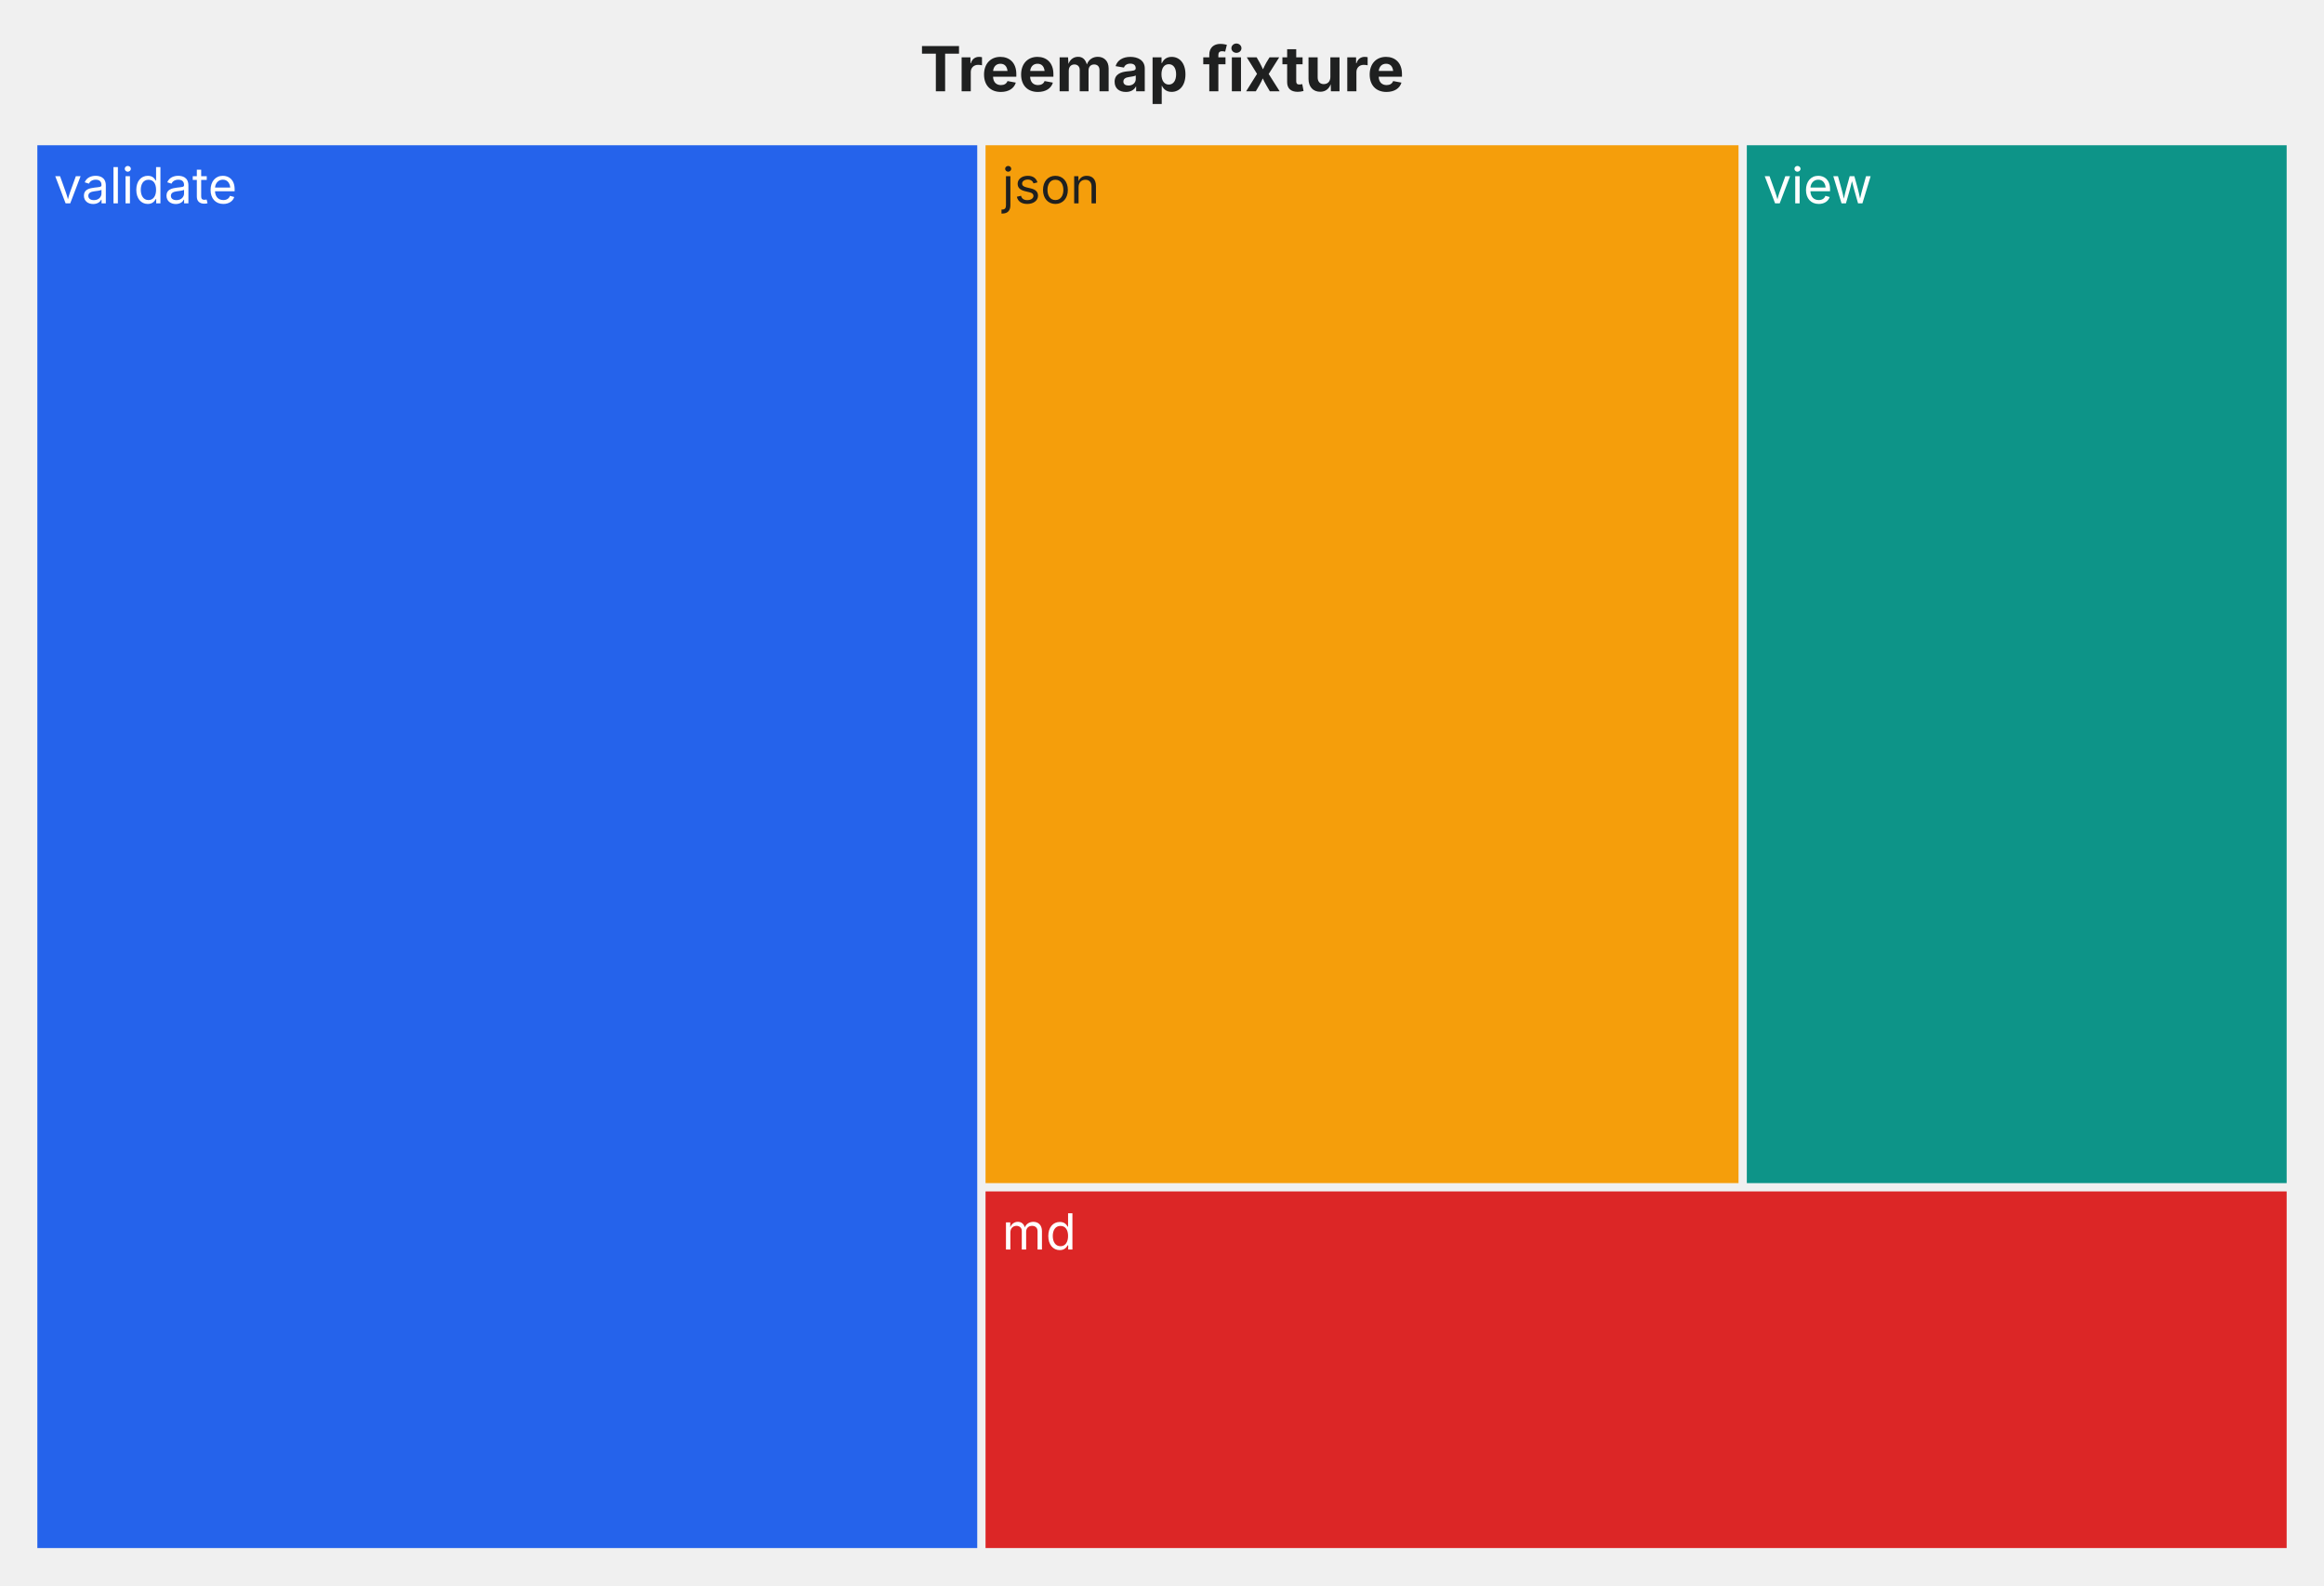
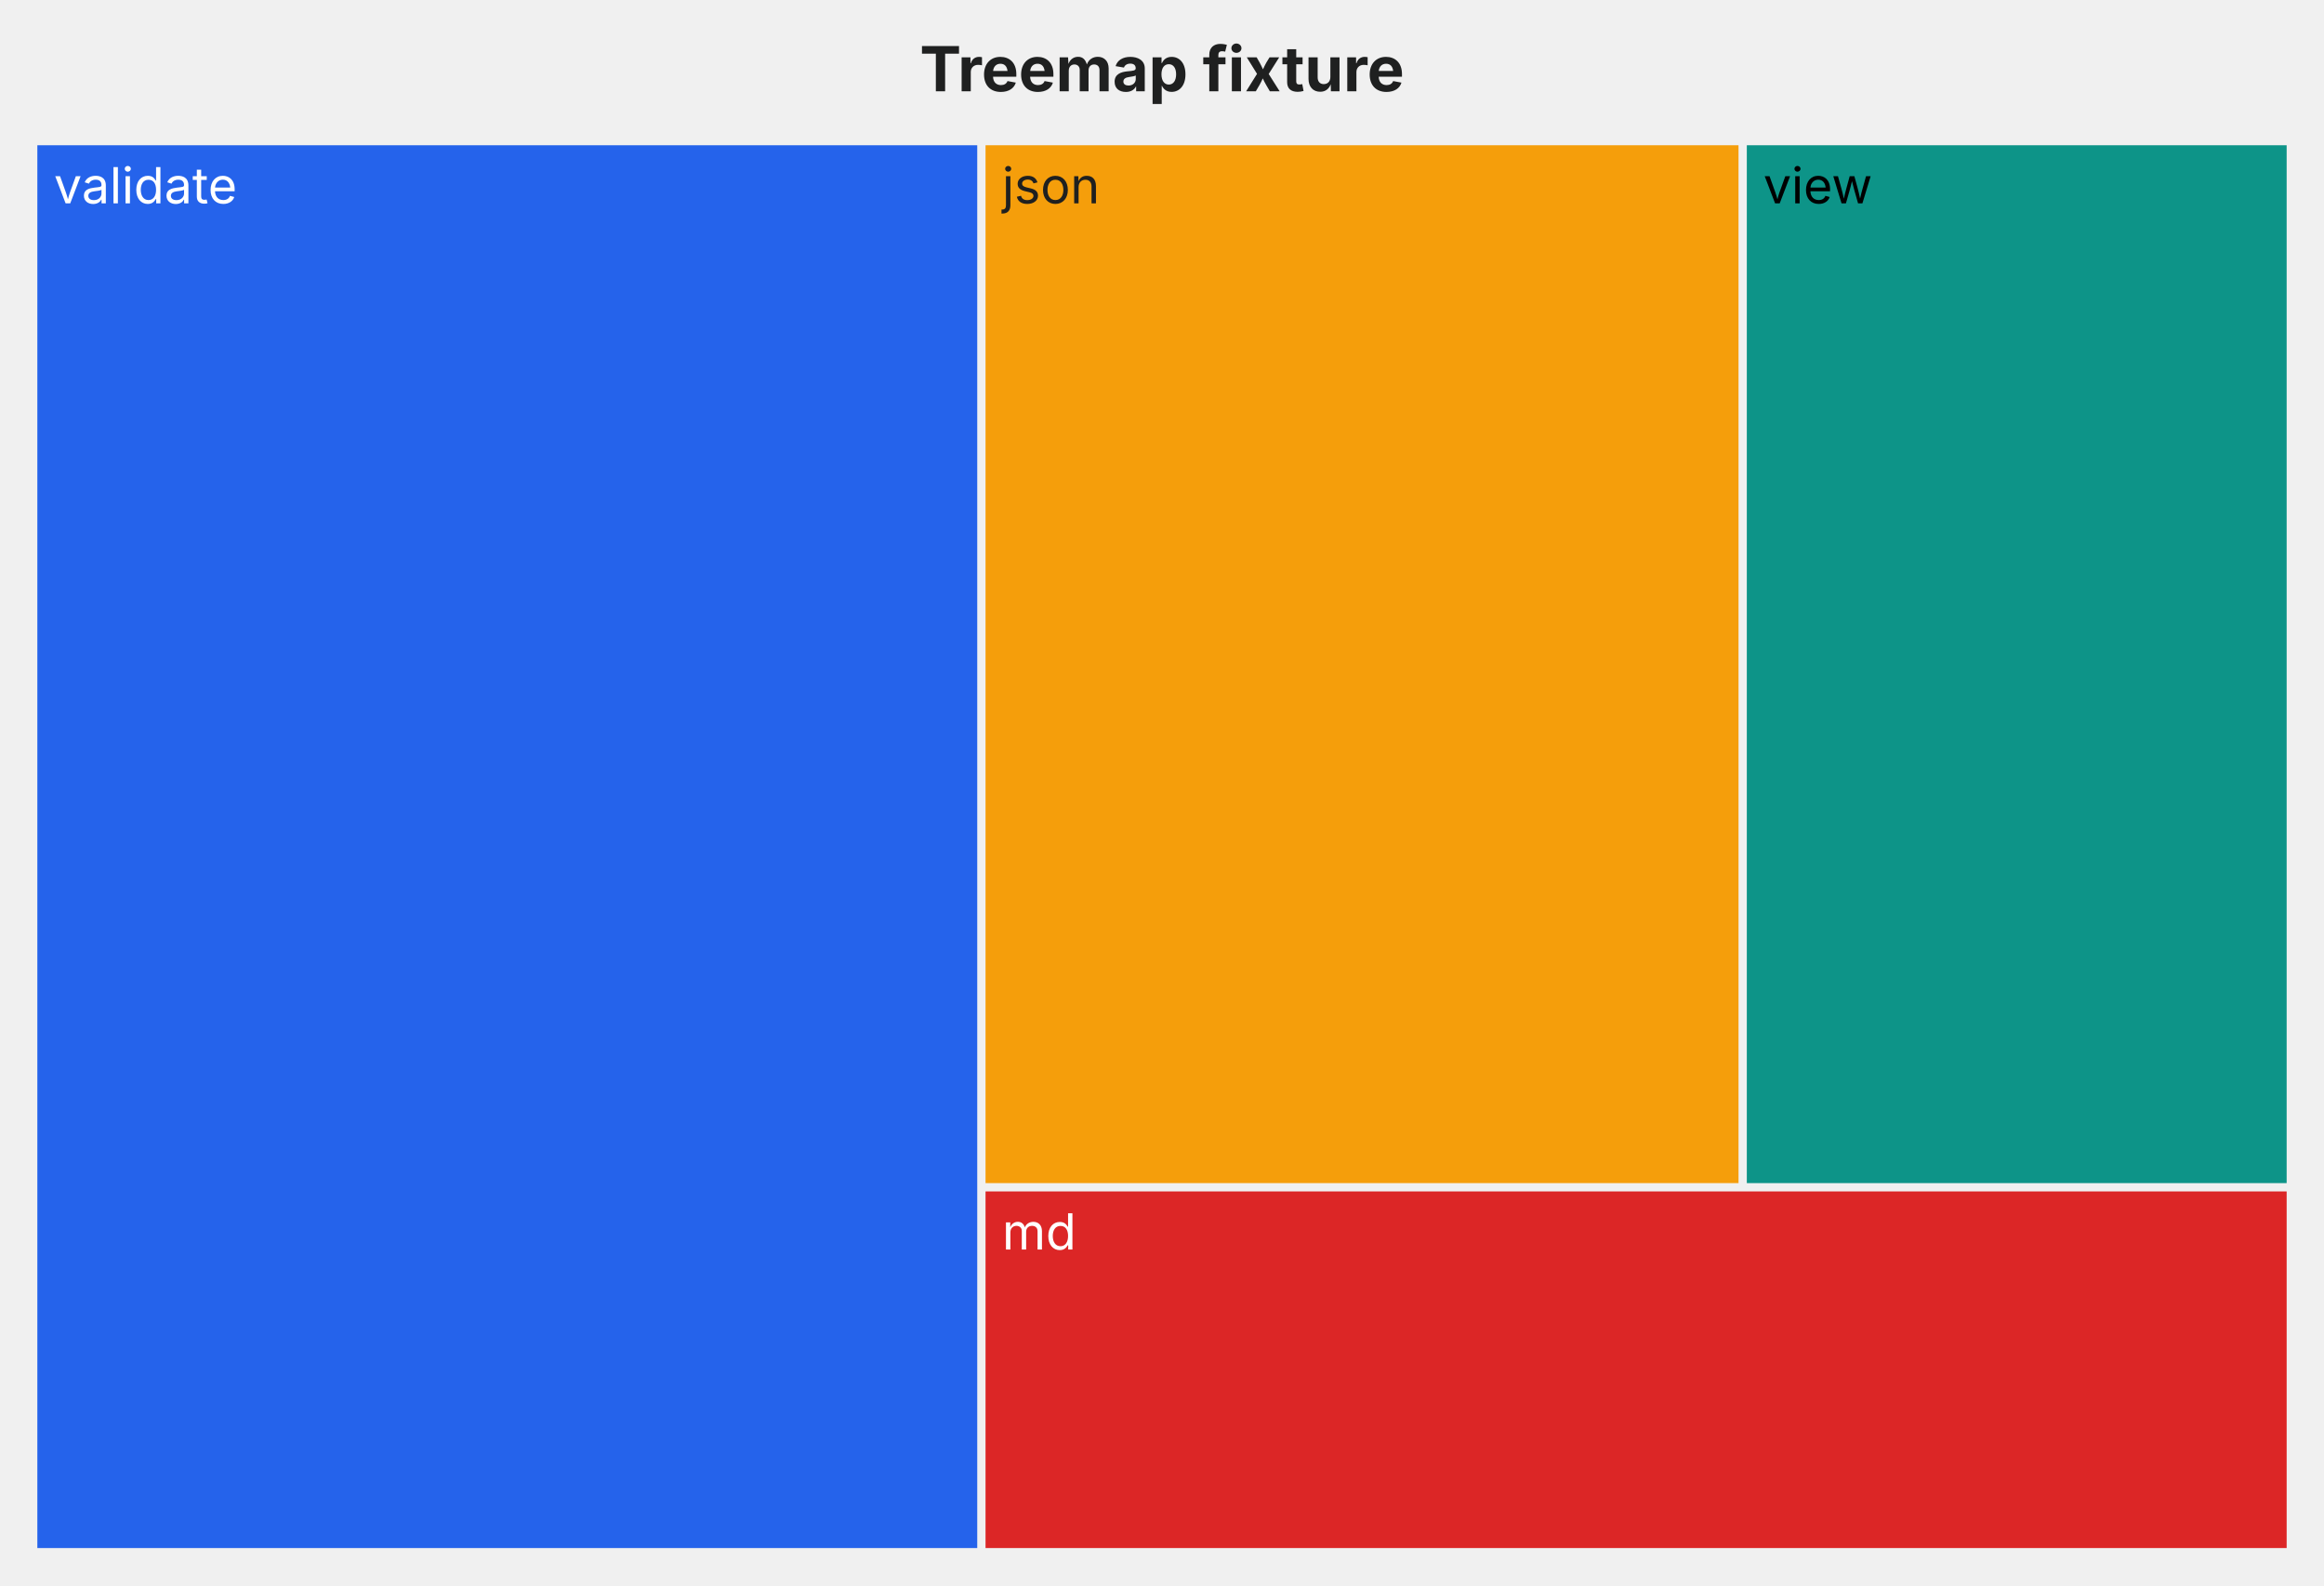
<svg xmlns="http://www.w3.org/2000/svg" class="chart chart-svg chart-treemap-chart" role="img" viewBox="0 0 560 382" width="560" height="382" style="--chart-background:transparent;--chart-text:#1f2020;--chart-muted:#64748b;--chart-grid:#e2e8f0;--chart-axis:#94a3b8;--chart-win:#16a34a;--chart-loss:#dc2626;--chart-slice-stroke:#ffffff;--chart-font-family:Inter, &quot;Helvetica Neue&quot;, Arial, sans-serif;font-family:Inter, &quot;Helvetica Neue&quot;, Arial, sans-serif;max-width:100%" aria-label="Treemap fixture">
  <text x="280" y="22" font-size="15" font-weight="bold" text-anchor="middle" fill="#1f2020" class="chart-title">Treemap fixture</text>
  <rect x="9" y="35" width="226.48" height="338" fill="#2563eb" class="chart-treemap-tile" />
  <text x="13" y="49" font-size="12" fill="#ffffff" class="chart-treemap-label">validate</text>
  <rect x="237.48" y="35" width="181.44" height="250.07" fill="#f59e0b" class="chart-treemap-tile" />
  <text x="241.48" y="49" font-size="12" fill="#1f2020" class="chart-treemap-label">json</text>
  <rect x="420.92" y="35" width="130.08" height="250.07" fill="#0d9488" class="chart-treemap-tile" />
-   <text x="424.92" y="49" font-size="12" fill="#ffffff" class="chart-treemap-label">view</text>
+   <text x="424.92" y="49" font-size="12" fill="#000000" class="chart-treemap-label">view</text>
  <rect x="237.48" y="287.07" width="313.52" height="85.93" fill="#dc2626" class="chart-treemap-tile" />
  <text x="241.48" y="301.07" font-size="12" fill="#ffffff" class="chart-treemap-label">md</text>
</svg>
